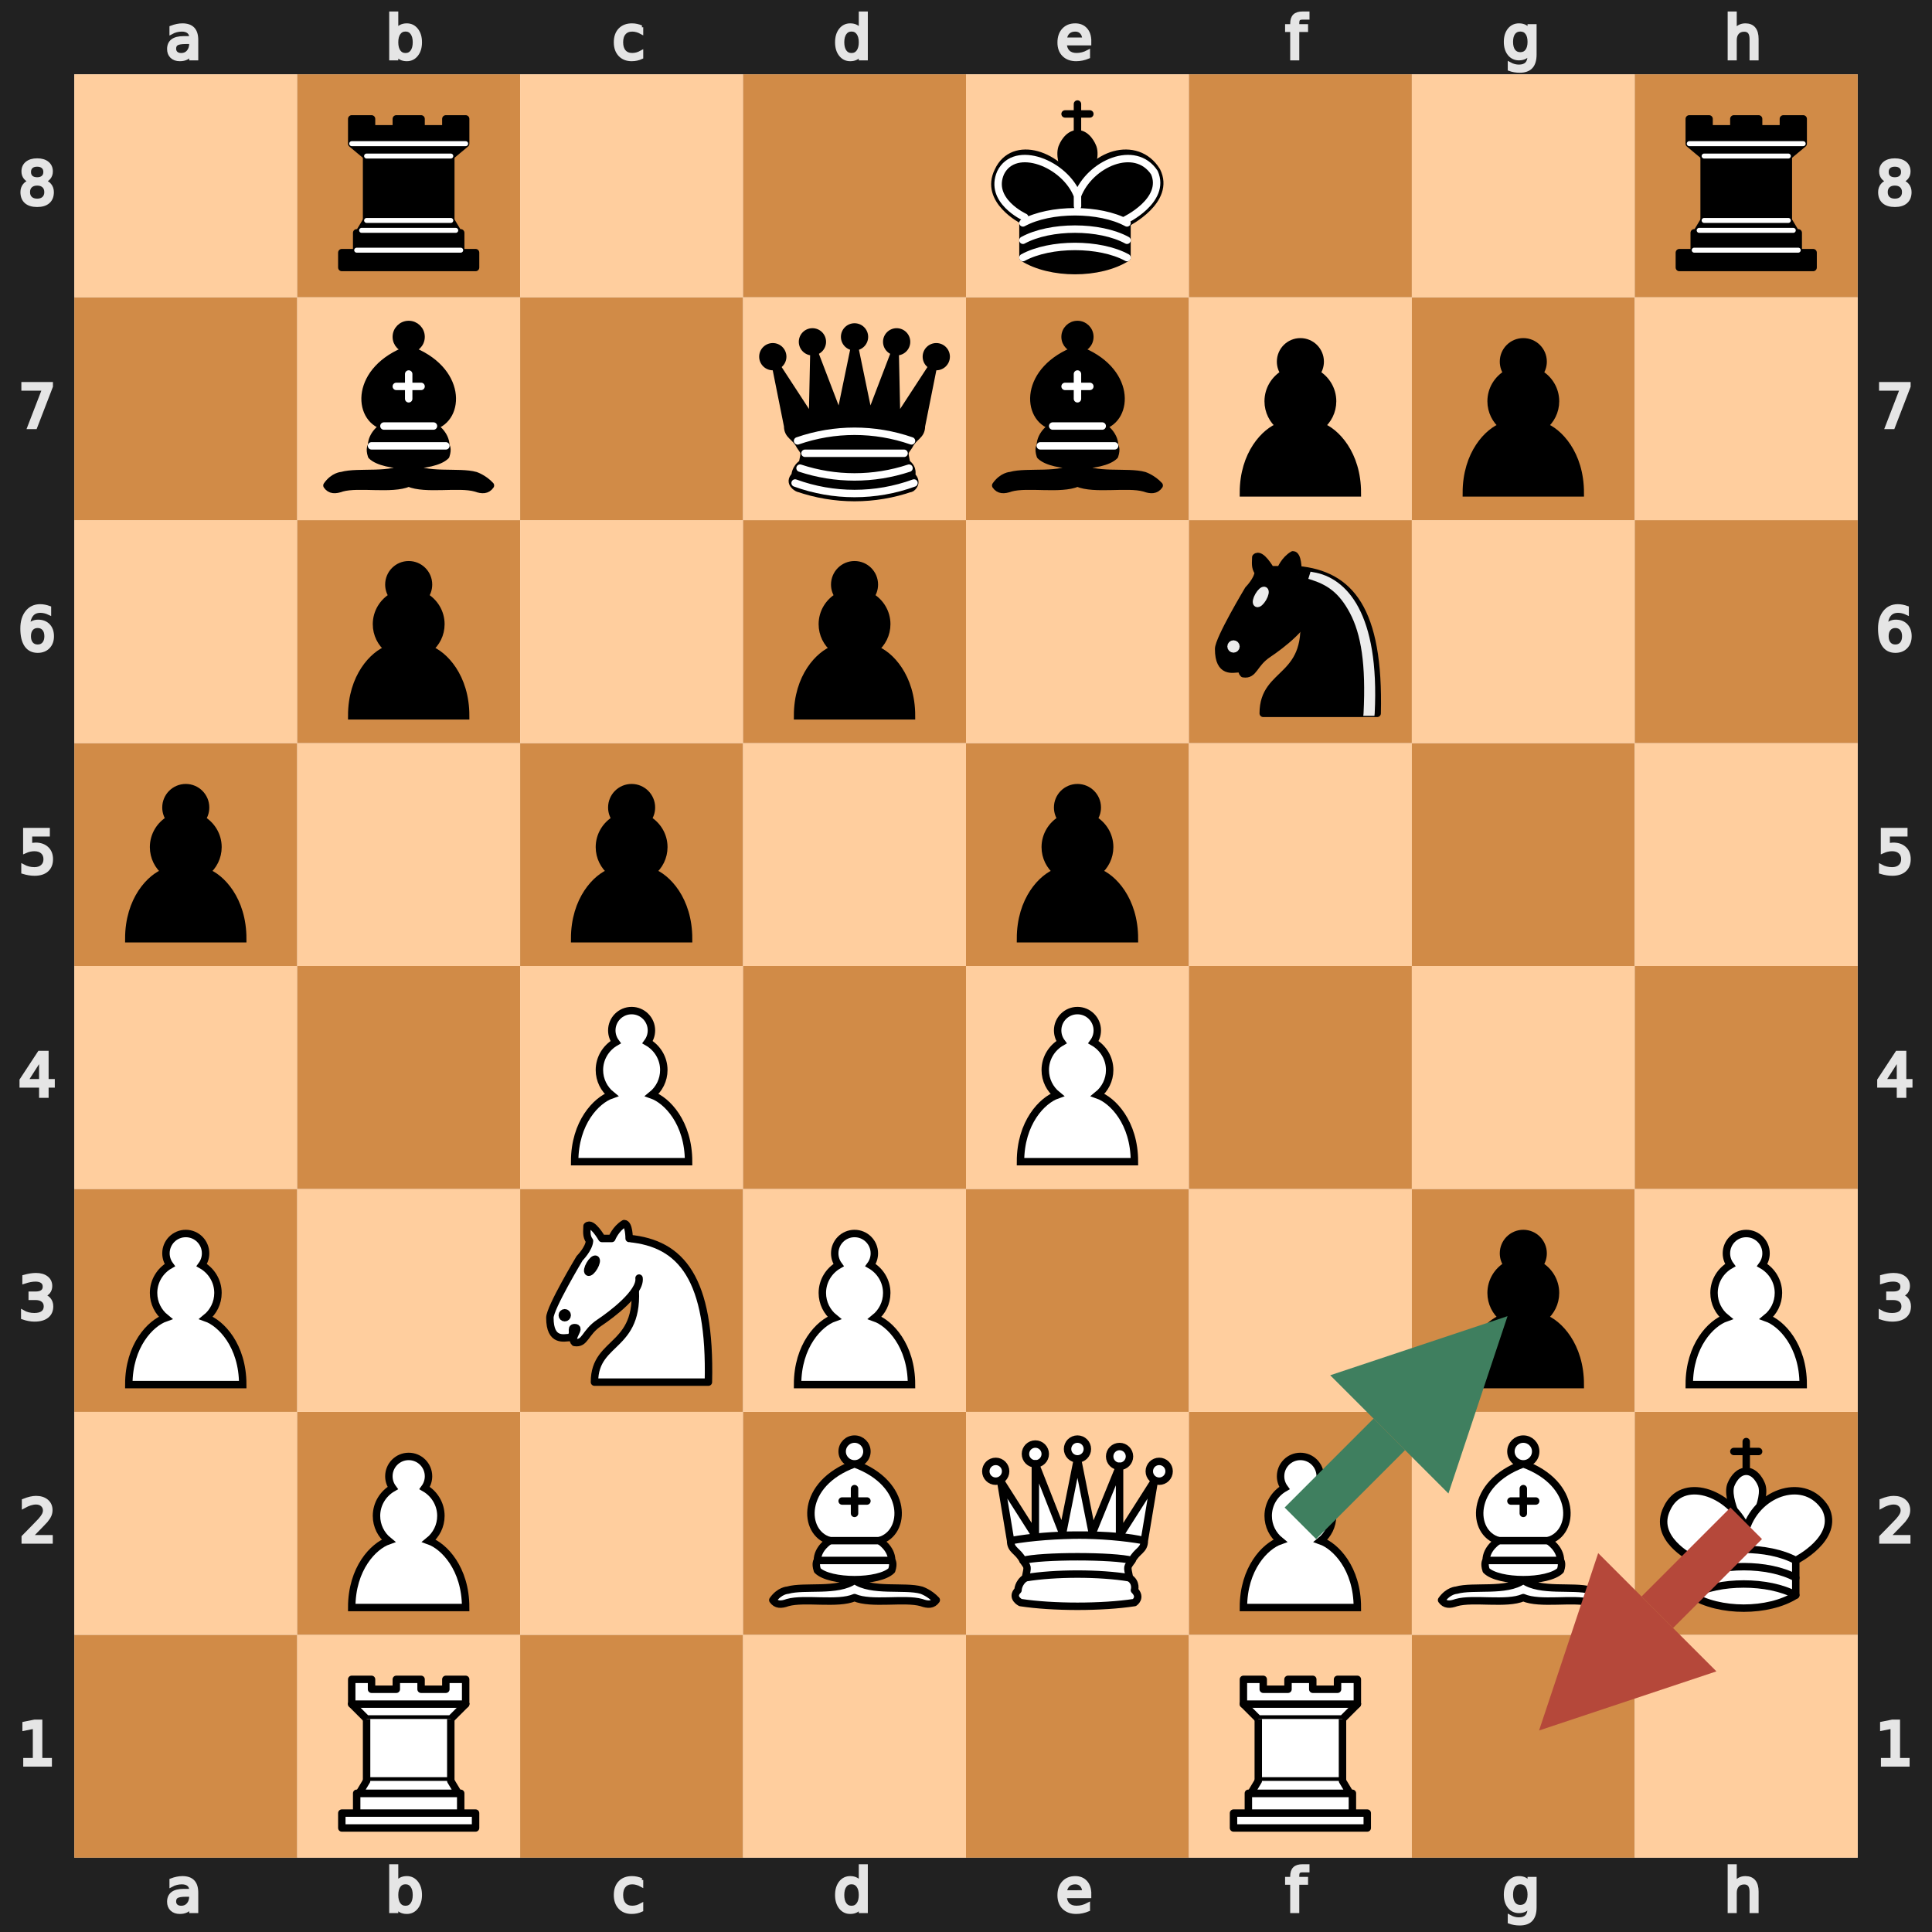
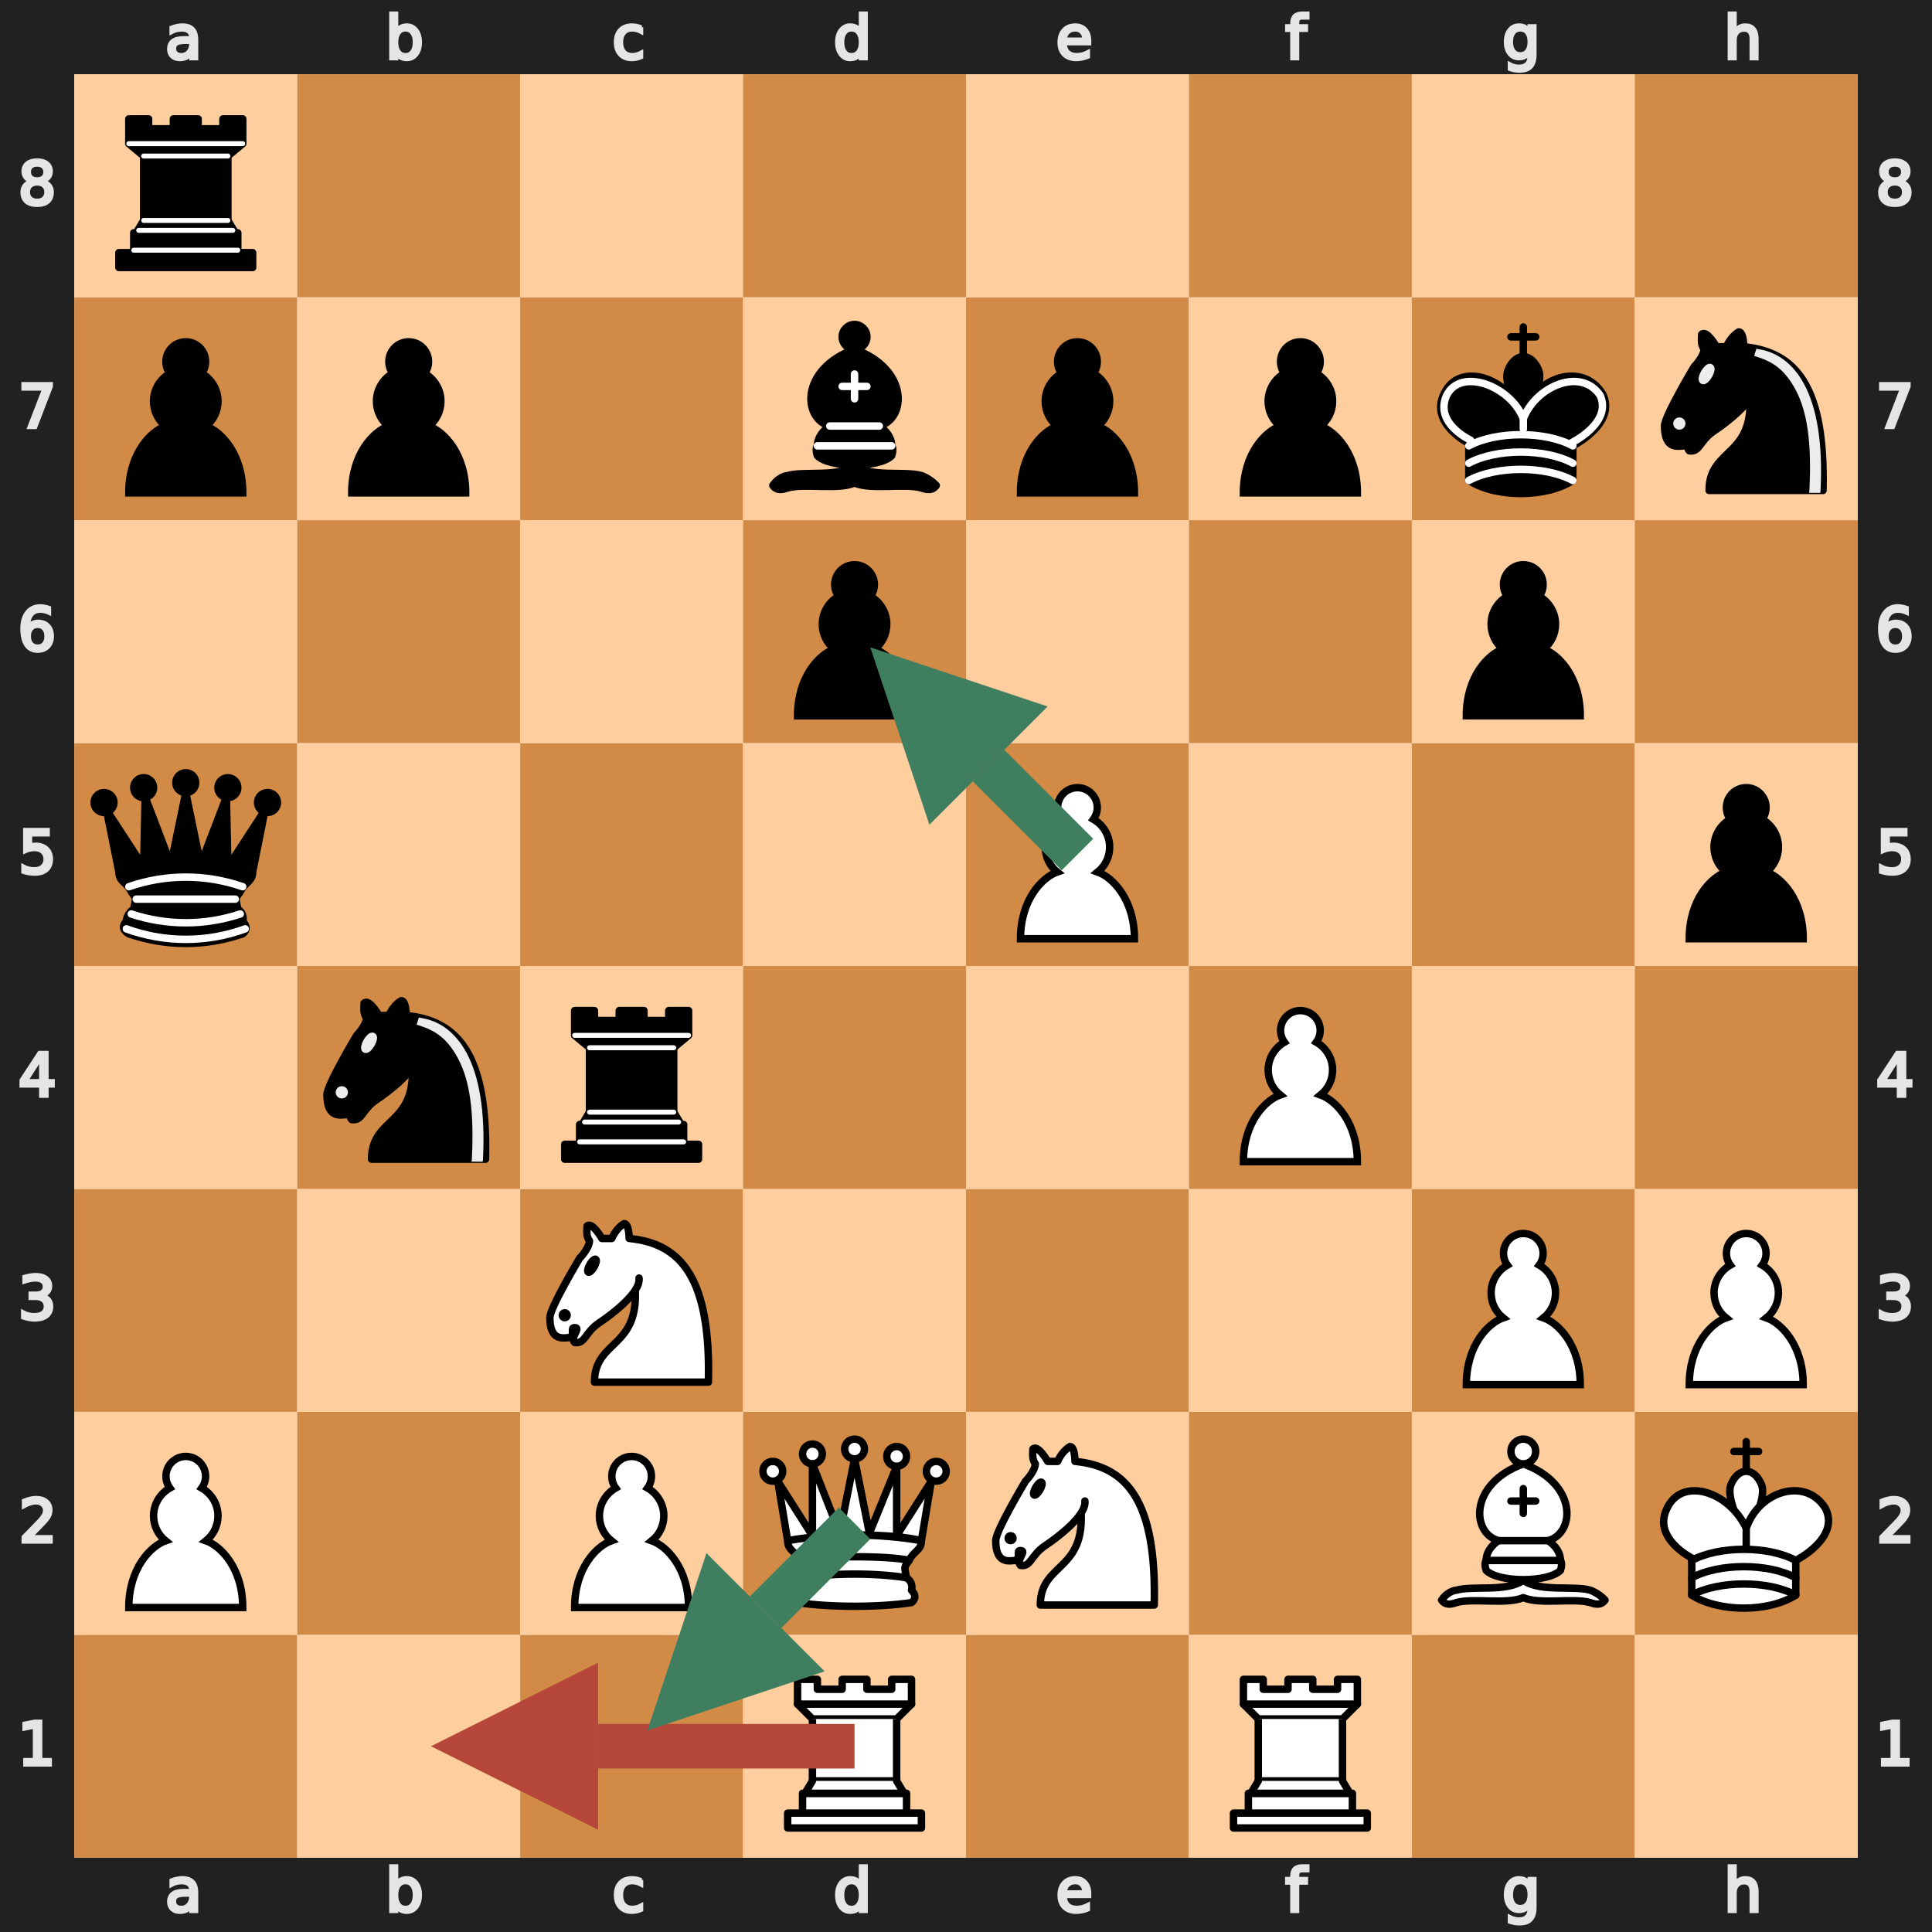
<svg xmlns="http://www.w3.org/2000/svg" xmlns:xlink="http://www.w3.org/1999/xlink" viewBox="0 0 390 390" width="360" height="360">
  <defs>
    <g id="white-pawn" class="white pawn">
      <path d="M22.5 9c-2.21 0-4 1.79-4 4 0 .89.29 1.71.78 2.38C17.33 16.5 16 18.59 16 21c0 2.03.94 3.84 2.41 5.03-3 1.06-7.41 5.55-7.41 13.47h23c0-7.92-4.41-12.41-7.41-13.47 1.47-1.19 2.41-3 2.41-5.03 0-2.41-1.33-4.5-3.28-5.62.49-.67.78-1.49.78-2.38 0-2.21-1.79-4-4-4z" fill="#fff" stroke="#000" stroke-width="1.5" stroke-linecap="round" />
    </g>
    <g id="white-knight" class="white knight" fill="none" fill-rule="evenodd" stroke="#000" stroke-width="1.5" stroke-linecap="round" stroke-linejoin="round">
      <path d="M 22,10 C 32.5,11 38.5,18 38,39 L 15,39 C 15,30 25,32.5 23,18" style="fill:#ffffff; stroke:#000000;" />
      <path d="M 24,18 C 24.38,20.91 18.45,25.37 16,27 C 13,29 13.18,31.34 11,31 C 9.958,30.06 12.41,27.96 11,28 C 10,28 11.19,29.23 10,30 C 9,30 5.997,31 6,26 C 6,24 12,14 12,14 C 12,14 13.89,12.1 14,10.5 C 13.27,9.506 13.5,8.5 13.5,7.5 C 14.5,6.5 16.5,10 16.5,10 L 18.5,10 C 18.5,10 19.28,8.008 21,7 C 22,7 22,10 22,10" style="fill:#ffffff; stroke:#000000;" />
      <path d="M 9.5 25.5 A 0.5 0.5 0 1 1 8.5,25.5 A 0.5 0.5 0 1 1 9.5 25.5 z" style="fill:#000000; stroke:#000000;" />
      <path d="M 15 15.5 A 0.5 1.5 0 1 1 14,15.5 A 0.5 1.5 0 1 1 15 15.5 z" transform="matrix(0.866,0.5,-0.5,0.866,9.693,-5.173)" style="fill:#000000; stroke:#000000;" />
    </g>
    <g id="white-bishop" class="white bishop" fill="none" fill-rule="evenodd" stroke="#000" stroke-width="1.5" stroke-linecap="round" stroke-linejoin="round">
      <g fill="#fff" stroke-linecap="butt">
        <path d="M9 36c3.39-.97 10.11.43 13.5-2 3.39 2.43 10.11 1.03 13.5 2 0 0 1.65.54 3 2-.68.97-1.65.99-3 .5-3.39-.97-10.11.46-13.5-1-3.39 1.46-10.11.03-13.5 1-1.354.49-2.323.47-3-.5 1.354-1.94 3-2 3-2zM15 32c2.5 2.5 12.5 2.5 15 0 .5-1.5 0-2 0-2 0-2.5-2.5-4-2.5-4 5.5-1.5 6-11.5-5-15.5-11 4-10.5 14-5 15.5 0 0-2.5 1.5-2.5 4 0 0-.5.5 0 2zM25 8a2.5 2.5 0 1 1-5 0 2.5 2.5 0 1 1 5 0z" />
      </g>
      <path d="M17.5 26h10M15 30h15m-7.5-14.5v5M20 18h5" stroke-linejoin="miter" />
    </g>
    <g id="white-rook" class="white rook" fill="#fff" fill-rule="evenodd" stroke="#000" stroke-width="1.5" stroke-linecap="round" stroke-linejoin="round">
      <path d="M9 39h27v-3H9v3zM12 36v-4h21v4H12zM11 14V9h4v2h5V9h5v2h5V9h4v5" stroke-linecap="butt" />
      <path d="M34 14l-3 3H14l-3-3" />
      <path d="M31 17v12.5H14V17" stroke-linecap="butt" stroke-linejoin="miter" />
      <path d="M31 29.5l1.5 2.5h-20l1.5-2.5" />
      <path d="M11 14h23" fill="none" stroke-linejoin="miter" />
    </g>
    <g id="white-queen" class="white queen" fill="#fff" fill-rule="evenodd" stroke="#000" stroke-width="1.5" stroke-linecap="round" stroke-linejoin="round">
      <path d="M8 12a2 2 0 1 1-4 0 2 2 0 1 1 4 0zM24.5 7.5a2 2 0 1 1-4 0 2 2 0 1 1 4 0zM41 12a2 2 0 1 1-4 0 2 2 0 1 1 4 0zM16 8.5a2 2 0 1 1-4 0 2 2 0 1 1 4 0zM33 9a2 2 0 1 1-4 0 2 2 0 1 1 4 0z" />
      <path d="M9 26c8.5-1.5 21-1.5 27 0l2-12-7 11V11l-5.5 13.5-3-15-3 15-5.5-14V25L7 14l2 12zM9 26c0 2 1.5 2 2.5 4 1 1.5 1 1 .5 3.5-1.5 1-1.5 2.5-1.5 2.5-1.5 1.5.5 2.5.5 2.5 6.5 1 16.5 1 23 0 0 0 1.5-1 0-2.5 0 0 .5-1.5-1-2.5-.5-2.5-.5-2 .5-3.5 1-2 2.5-2 2.5-4-8.5-1.5-18.5-1.5-27 0z" stroke-linecap="butt" />
      <path d="M11.5 30c3.5-1 18.5-1 22 0M12 33.5c6-1 15-1 21 0" fill="none" />
    </g>
    <g id="white-king" class="white king" fill="none" fill-rule="evenodd" stroke="#000" stroke-width="1.5" stroke-linecap="round" stroke-linejoin="round">
      <path d="M22.5 11.63V6M20 8h5" stroke-linejoin="miter" />
      <path d="M22.5 25s4.5-7.5 3-10.5c0 0-1-2.5-3-2.5s-3 2.5-3 2.5c-1.5 3 3 10.5 3 10.5" fill="#fff" stroke-linecap="butt" stroke-linejoin="miter" />
      <path d="M11.5 37c5.5 3.5 15.5 3.5 21 0v-7s9-4.5 6-10.5c-4-6.5-13.5-3.5-16 4V27v-3.5c-3.5-7.5-13-10.5-16-4-3 6 5 10 5 10V37z" fill="#fff" />
      <path d="M11.5 30c5.5-3 15.5-3 21 0m-21 3.5c5.5-3 15.5-3 21 0m-21 3.5c5.5-3 15.5-3 21 0" />
    </g>
    <g id="black-pawn" class="black pawn">
      <path d="M22.5 9c-2.21 0-4 1.79-4 4 0 .89.29 1.71.78 2.38C17.33 16.5 16 18.59 16 21c0 2.03.94 3.84 2.41 5.03-3 1.06-7.41 5.55-7.41 13.47h23c0-7.92-4.41-12.41-7.41-13.47 1.47-1.19 2.41-3 2.41-5.03 0-2.41-1.33-4.5-3.28-5.62.49-.67.78-1.49.78-2.38 0-2.21-1.79-4-4-4z" fill="#000" stroke="#000" stroke-width="1.5" stroke-linecap="round" />
    </g>
    <g id="black-knight" class="black knight" fill="none" fill-rule="evenodd" stroke="#000" stroke-width="1.5" stroke-linecap="round" stroke-linejoin="round">
      <path d="M 22,10 C 32.5,11 38.5,18 38,39 L 15,39 C 15,30 25,32.5 23,18" style="fill:#000000; stroke:#000000;" />
      <path d="M 24,18 C 24.38,20.91 18.45,25.37 16,27 C 13,29 13.18,31.34 11,31 C 9.958,30.06 12.41,27.96 11,28 C 10,28 11.19,29.23 10,30 C 9,30 5.997,31 6,26 C 6,24 12,14 12,14 C 12,14 13.89,12.1 14,10.5 C 13.27,9.506 13.5,8.5 13.5,7.5 C 14.5,6.5 16.5,10 16.5,10 L 18.5,10 C 18.5,10 19.28,8.008 21,7 C 22,7 22,10 22,10" style="fill:#000000; stroke:#000000;" />
      <path d="M 9.5 25.5 A 0.5 0.5 0 1 1 8.5,25.5 A 0.5 0.5 0 1 1 9.5 25.5 z" style="fill:#ececec; stroke:#ececec;" />
      <path d="M 15 15.5 A 0.5 1.5 0 1 1 14,15.5 A 0.5 1.5 0 1 1 15 15.5 z" transform="matrix(0.866,0.5,-0.5,0.866,9.693,-5.173)" style="fill:#ececec; stroke:#ececec;" />
      <path d="M 24.55,10.4 L 24.1,11.85 L 24.6,12 C 27.75,13 30.25,14.49 32.5,18.75 C 34.75,23.01 35.75,29.06 35.25,39 L 35.2,39.5 L 37.45,39.5 L 37.5,39 C 38,28.94 36.62,22.15 34.25,17.66 C 31.88,13.17 28.46,11.02 25.06,10.5 L 24.55,10.4 z " style="fill:#ececec; stroke:none;" />
    </g>
    <g id="black-bishop" class="black bishop" fill="none" fill-rule="evenodd" stroke="#000" stroke-width="1.5" stroke-linecap="round" stroke-linejoin="round">
      <path d="M9 36c3.39-.97 10.11.43 13.5-2 3.39 2.43 10.11 1.03 13.5 2 0 0 1.65.54 3 2-.68.97-1.65.99-3 .5-3.39-.97-10.11.46-13.5-1-3.39 1.46-10.11.03-13.5 1-1.354.49-2.323.47-3-.5 1.354-1.94 3-2 3-2zm6-4c2.5 2.5 12.5 2.5 15 0 .5-1.5 0-2 0-2 0-2.5-2.5-4-2.5-4 5.5-1.5 6-11.5-5-15.5-11 4-10.5 14-5 15.5 0 0-2.5 1.5-2.5 4 0 0-.5.5 0 2zM25 8a2.5 2.5 0 1 1-5 0 2.5 2.5 0 1 1 5 0z" fill="#000" stroke-linecap="butt" />
      <path d="M17.5 26h10M15 30h15m-7.5-14.5v5M20 18h5" stroke="#fff" stroke-linejoin="miter" />
    </g>
    <g id="black-rook" class="black rook" fill="#000" fill-rule="evenodd" stroke="#000" stroke-width="1.5" stroke-linecap="round" stroke-linejoin="round">
      <path d="M9 39h27v-3H9v3zM12.5 32l1.5-2.5h17l1.5 2.5h-20zM12 36v-4h21v4H12z" stroke-linecap="butt" />
      <path d="M14 29.5v-13h17v13H14z" stroke-linecap="butt" stroke-linejoin="miter" />
      <path d="M14 16.5L11 14h23l-3 2.5H14zM11 14V9h4v2h5V9h5v2h5V9h4v5H11z" stroke-linecap="butt" />
      <path d="M12 35.5h21M13 31.5h19M14 29.5h17M14 16.5h17M11 14h23" fill="none" stroke="#fff" stroke-width="1" stroke-linejoin="miter" />
    </g>
    <g id="black-queen" class="black queen" fill="#000" fill-rule="evenodd" stroke="#000" stroke-width="1.5" stroke-linecap="round" stroke-linejoin="round">
      <g fill="#000" stroke="none">
        <circle cx="6" cy="12" r="2.75" />
        <circle cx="14" cy="9" r="2.75" />
        <circle cx="22.5" cy="8" r="2.75" />
        <circle cx="31" cy="9" r="2.75" />
        <circle cx="39" cy="12" r="2.75" />
      </g>
      <path d="M9 26c8.5-1.5 21-1.5 27 0l2.5-12.5L31 25l-.3-14.1-5.2 13.6-3-14.5-3 14.5-5.2-13.6L14 25 6.5 13.5 9 26zM9 26c0 2 1.5 2 2.5 4 1 1.5 1 1 .5 3.5-1.5 1-1.5 2.5-1.5 2.5-1.5 1.5.5 2.5.5 2.5 6.5 1 16.5 1 23 0 0 0 1.5-1 0-2.5 0 0 .5-1.5-1-2.5-.5-2.5-.5-2 .5-3.5 1-2 2.5-2 2.5-4-8.5-1.5-18.5-1.5-27 0z" stroke-linecap="butt" />
      <path d="M11 38.5a35 35 1 0 0 23 0" fill="none" stroke-linecap="butt" />
      <path d="M11 29a35 35 1 0 1 23 0M12.5 31.5h20M11.5 34.5a35 35 1 0 0 22 0M10.5 37.5a35 35 1 0 0 24 0" fill="none" stroke="#fff" />
    </g>
    <g id="black-king" class="black king" fill="none" fill-rule="evenodd" stroke="#000" stroke-width="1.5" stroke-linecap="round" stroke-linejoin="round">
      <path d="M22.5 11.63V6" stroke-linejoin="miter" />
      <path d="M22.5 25s4.5-7.5 3-10.5c0 0-1-2.5-3-2.5s-3 2.5-3 2.5c-1.5 3 3 10.5 3 10.5" fill="#000" stroke-linecap="butt" stroke-linejoin="miter" />
      <path d="M11.5 37c5.5 3.5 15.5 3.5 21 0v-7s9-4.5 6-10.5c-4-6.5-13.5-3.5-16 4V27v-3.5c-3.5-7.5-13-10.5-16-4-3 6 5 10 5 10V37z" fill="#000" />
      <path d="M20 8h5" stroke-linejoin="miter" />
      <path d="M32 29.5s8.5-4 6.03-9.65C34.15 14 25 18 22.5 24.5l.01 2.1-.01-2.1C20 18 9.906 14 6.997 19.85c-2.497 5.65 4.853 9 4.853 9M11.5 30c5.5-3 15.5-3 21 0m-21 3.5c5.5-3 15.5-3 21 0m-21 3.5c5.5-3 15.5-3 21 0" stroke="#fff" />
    </g>
  </defs>
  <rect x="7.5" y="7.5" width="375" height="375" fill="none" stroke="#212121" stroke-width="15" />
  <g transform="translate(20, 1) scale(0.75, 0.75)" fill="#e5e5e5" stroke="#e5e5e5">
    <path d="M23.328 10.016q-1.742 0-2.414.398-.672.398-.672 1.36 0 .765.5 1.218.508.445 1.375.445 1.196 0 1.914-.843.727-.852.727-2.258v-.32zm2.867-.594v4.992h-1.437v-1.328q-.492.797-1.227 1.18-.734.375-1.797.375-1.343 0-2.14-.75-.79-.758-.79-2.024 0-1.476.985-2.226.992-.75 2.953-.75h2.016V8.75q0-.992-.656-1.531-.649-.547-1.829-.547-.75 0-1.46.18-.711.18-1.368.539V6.062q.79-.304 1.532-.453.742-.156 1.445-.156 1.898 0 2.836.984.937.985.937 2.985z" />
  </g>
  <g transform="translate(20, 375) scale(0.75, 0.75)" fill="#e5e5e5" stroke="#e5e5e5">
    <path d="M23.328 10.016q-1.742 0-2.414.398-.672.398-.672 1.36 0 .765.5 1.218.508.445 1.375.445 1.196 0 1.914-.843.727-.852.727-2.258v-.32zm2.867-.594v4.992h-1.437v-1.328q-.492.797-1.227 1.18-.734.375-1.797.375-1.343 0-2.14-.75-.79-.758-.79-2.024 0-1.476.985-2.226.992-.75 2.953-.75h2.016V8.75q0-.992-.656-1.531-.649-.547-1.829-.547-.75 0-1.46.18-.711.18-1.368.539V6.062q.79-.304 1.532-.453.742-.156 1.445-.156 1.898 0 2.836.984.937.985.937 2.985z" />
  </g>
  <g transform="translate(65, 1) scale(0.75, 0.75)" fill="#e5e5e5" stroke="#e5e5e5">
    <path d="M24.922 10.047q0-1.586-.656-2.485-.649-.906-1.79-.906-1.14 0-1.796.906-.649.899-.649 2.485 0 1.586.649 2.492.656.898 1.797.898 1.14 0 1.789-.898.656-.906.656-2.492zm-4.89-3.055q.452-.781 1.14-1.156.695-.383 1.656-.383 1.594 0 2.586 1.266 1 1.265 1 3.328 0 2.062-1 3.328-.992 1.266-2.586 1.266-.96 0-1.656-.375-.688-.383-1.14-1.164v1.312h-1.446V2.258h1.445z" />
  </g>
  <g transform="translate(65, 375) scale(0.75, 0.75)" fill="#e5e5e5" stroke="#e5e5e5">
    <path d="M24.922 10.047q0-1.586-.656-2.485-.649-.906-1.79-.906-1.14 0-1.796.906-.649.899-.649 2.485 0 1.586.649 2.492.656.898 1.797.898 1.14 0 1.789-.898.656-.906.656-2.492zm-4.89-3.055q.452-.781 1.14-1.156.695-.383 1.656-.383 1.594 0 2.586 1.266 1 1.265 1 3.328 0 2.062-1 3.328-.992 1.266-2.586 1.266-.96 0-1.656-.375-.688-.383-1.14-1.164v1.312h-1.446V2.258h1.445z" />
  </g>
  <g transform="translate(110, 1) scale(0.75, 0.75)" fill="#e5e5e5" stroke="#e5e5e5">
    <path d="M25.96 6v1.344q-.608-.336-1.226-.5-.609-.172-1.234-.172-1.398 0-2.172.89-.773.883-.773 2.485 0 1.601.773 2.492.774.883 2.172.883.625 0 1.234-.164.618-.172 1.227-.508v1.328q-.602.281-1.25.422-.64.14-1.367.14-1.977 0-3.14-1.242-1.165-1.242-1.165-3.351 0-2.14 1.172-3.367 1.18-1.227 3.227-1.227.664 0 1.296.14.633.134 1.227.407z" />
  </g>
  <g transform="translate(110, 375) scale(0.75, 0.75)" fill="#e5e5e5" stroke="#e5e5e5">
    <path d="M25.96 6v1.344q-.608-.336-1.226-.5-.609-.172-1.234-.172-1.398 0-2.172.89-.773.883-.773 2.485 0 1.601.773 2.492.774.883 2.172.883.625 0 1.234-.164.618-.172 1.227-.508v1.328q-.602.281-1.25.422-.64.14-1.367.14-1.977 0-3.14-1.242-1.165-1.242-1.165-3.351 0-2.14 1.172-3.367 1.18-1.227 3.227-1.227.664 0 1.296.14.633.134 1.227.407z" />
  </g>
  <g transform="translate(155, 1) scale(0.75, 0.75)" fill="#e5e5e5" stroke="#e5e5e5">
    <path d="M24.973 6.992V2.258h1.437v12.156h-1.437v-1.312q-.453.78-1.149 1.164-.687.375-1.656.375-1.586 0-2.586-1.266-.992-1.266-.992-3.328 0-2.063.992-3.328 1-1.266 2.586-1.266.969 0 1.656.383.696.375 1.149 1.156zm-4.899 3.055q0 1.586.649 2.492.656.898 1.797.898 1.14 0 1.796-.898.657-.906.657-2.492 0-1.586-.657-2.485-.656-.906-1.796-.906-1.141 0-1.797.906-.649.899-.649 2.485z" />
  </g>
  <g transform="translate(155, 375) scale(0.75, 0.75)" fill="#e5e5e5" stroke="#e5e5e5">
    <path d="M24.973 6.992V2.258h1.437v12.156h-1.437v-1.312q-.453.78-1.149 1.164-.687.375-1.656.375-1.586 0-2.586-1.266-.992-1.266-.992-3.328 0-2.063.992-3.328 1-1.266 2.586-1.266.969 0 1.656.383.696.375 1.149 1.156zm-4.899 3.055q0 1.586.649 2.492.656.898 1.797.898 1.14 0 1.796-.898.657-.906.657-2.492 0-1.586-.657-2.485-.656-.906-1.796-.906-1.141 0-1.797.906-.649.899-.649 2.485z" />
  </g>
  <g transform="translate(200, 1) scale(0.75, 0.75)" fill="#e5e5e5" stroke="#e5e5e5">
    <path d="M26.555 9.68v.703h-6.61q.094 1.484.89 2.265.806.774 2.235.774.828 0 1.602-.203.781-.203 1.547-.61v1.36q-.774.328-1.586.5-.813.172-1.649.172-2.093 0-3.32-1.22-1.219-1.218-1.219-3.296 0-2.148 1.157-3.406 1.164-1.266 3.132-1.266 1.766 0 2.79 1.14 1.03 1.134 1.03 3.087zm-1.438-.422q-.015-1.18-.664-1.883-.64-.703-1.703-.703-1.203 0-1.93.68-.718.68-.828 1.914z" />
  </g>
  <g transform="translate(200, 375) scale(0.75, 0.75)" fill="#e5e5e5" stroke="#e5e5e5">
    <path d="M26.555 9.68v.703h-6.61q.094 1.484.89 2.265.806.774 2.235.774.828 0 1.602-.203.781-.203 1.547-.61v1.36q-.774.328-1.586.5-.813.172-1.649.172-2.093 0-3.32-1.22-1.219-1.218-1.219-3.296 0-2.148 1.157-3.406 1.164-1.266 3.132-1.266 1.766 0 2.79 1.14 1.03 1.134 1.03 3.087zm-1.438-.422q-.015-1.18-.664-1.883-.64-.703-1.703-.703-1.203 0-1.93.68-.718.68-.828 1.914z" />
  </g>
  <g transform="translate(245, 1) scale(0.75, 0.75)" fill="#e5e5e5" stroke="#e5e5e5">
    <path d="M25.285 2.258v1.195H23.91q-.773 0-1.078.313-.297.312-.297 1.125v.773h2.367v1.117h-2.367v7.633H21.09V6.781h-1.375V5.664h1.375v-.61q0-1.46.68-2.124.68-.672 2.156-.672z" />
  </g>
  <g transform="translate(245, 375) scale(0.75, 0.75)" fill="#e5e5e5" stroke="#e5e5e5">
    <path d="M25.285 2.258v1.195H23.91q-.773 0-1.078.313-.297.312-.297 1.125v.773h2.367v1.117h-2.367v7.633H21.09V6.781h-1.375V5.664h1.375v-.61q0-1.46.68-2.124.68-.672 2.156-.672z" />
  </g>
  <g transform="translate(290, 1) scale(0.75, 0.75)" fill="#e5e5e5" stroke="#e5e5e5">
    <path d="M24.973 9.937q0-1.562-.649-2.421-.64-.86-1.804-.86-1.157 0-1.805.86-.64.859-.64 2.421 0 1.555.64 2.415.648.859 1.805.859 1.164 0 1.804-.86.649-.859.649-2.414zm1.437 3.391q0 2.234-.992 3.32-.992 1.094-3.04 1.094-.757 0-1.429-.117-.672-.11-1.304-.344v-1.398q.632.344 1.25.508.617.164 1.257.164 1.414 0 2.118-.743.703-.734.703-2.226v-.711q-.446.773-1.141 1.156-.695.383-1.664.383-1.61 0-2.594-1.227-.984-1.226-.984-3.25 0-2.03.984-3.257.985-1.227 2.594-1.227.969 0 1.664.383t1.14 1.156V5.664h1.438z" />
  </g>
  <g transform="translate(290, 375) scale(0.75, 0.75)" fill="#e5e5e5" stroke="#e5e5e5">
    <path d="M24.973 9.937q0-1.562-.649-2.421-.64-.86-1.804-.86-1.157 0-1.805.86-.64.859-.64 2.421 0 1.555.64 2.415.648.859 1.805.859 1.164 0 1.804-.86.649-.859.649-2.414zm1.437 3.391q0 2.234-.992 3.32-.992 1.094-3.04 1.094-.757 0-1.429-.117-.672-.11-1.304-.344v-1.398q.632.344 1.25.508.617.164 1.257.164 1.414 0 2.118-.743.703-.734.703-2.226v-.711q-.446.773-1.141 1.156-.695.383-1.664.383-1.61 0-2.594-1.227-.984-1.226-.984-3.25 0-2.03.984-3.257.985-1.227 2.594-1.227.969 0 1.664.383t1.14 1.156V5.664h1.438z" />
  </g>
  <g transform="translate(335, 1) scale(0.75, 0.75)" fill="#e5e5e5" stroke="#e5e5e5">
    <path d="M26.164 9.133v5.281h-1.437V9.18q0-1.243-.485-1.86-.484-.617-1.453-.617-1.164 0-1.836.742-.672.742-.672 2.024v4.945h-1.445V2.258h1.445v4.765q.516-.789 1.211-1.18.703-.39 1.617-.39 1.508 0 2.282.938.773.93.773 2.742z" />
  </g>
  <g transform="translate(335, 375) scale(0.75, 0.75)" fill="#e5e5e5" stroke="#e5e5e5">
    <path d="M26.164 9.133v5.281h-1.437V9.18q0-1.243-.485-1.86-.484-.617-1.453-.617-1.164 0-1.836.742-.672.742-.672 2.024v4.945h-1.445V2.258h1.445v4.765q.516-.789 1.211-1.18.703-.39 1.617-.39 1.508 0 2.282.938.773.93.773 2.742z" />
  </g>
  <g transform="translate(0, 335) scale(0.75, 0.75)" fill="#e5e5e5" stroke="#e5e5e5">
    <path d="M6.754 26.996h2.578v-8.898l-2.805.562v-1.437l2.79-.563h1.578v10.336h2.578v1.328h-6.72z" />
  </g>
  <g transform="translate(375, 335) scale(0.75, 0.75)" fill="#e5e5e5" stroke="#e5e5e5">
    <path d="M6.754 26.996h2.578v-8.898l-2.805.562v-1.437l2.79-.563h1.578v10.336h2.578v1.328h-6.72z" />
  </g>
  <g transform="translate(0, 290) scale(0.75, 0.75)" fill="#e5e5e5" stroke="#e5e5e5">
    <path d="M8.195 26.996h5.508v1.328H6.297v-1.328q.898-.93 2.445-2.492 1.555-1.57 1.953-2.024.758-.851 1.055-1.437.305-.594.305-1.164 0-.93-.657-1.516-.648-.586-1.695-.586-.742 0-1.57.258-.82.258-1.758.781v-1.593q.953-.383 1.781-.578.828-.196 1.516-.196 1.812 0 2.89.906 1.079.907 1.079 2.422 0 .72-.274 1.368-.265.64-.976 1.515-.196.227-1.243 1.313-1.046 1.078-2.953 3.023z" />
  </g>
  <g transform="translate(375, 290) scale(0.75, 0.75)" fill="#e5e5e5" stroke="#e5e5e5">
    <path d="M8.195 26.996h5.508v1.328H6.297v-1.328q.898-.93 2.445-2.492 1.555-1.57 1.953-2.024.758-.851 1.055-1.437.305-.594.305-1.164 0-.93-.657-1.516-.648-.586-1.695-.586-.742 0-1.57.258-.82.258-1.758.781v-1.593q.953-.383 1.781-.578.828-.196 1.516-.196 1.812 0 2.89.906 1.079.907 1.079 2.422 0 .72-.274 1.368-.265.64-.976 1.515-.196.227-1.243 1.313-1.046 1.078-2.953 3.023z" />
  </g>
  <g transform="translate(0, 245) scale(0.75, 0.75)" fill="#e5e5e5" stroke="#e5e5e5">
    <path d="M11.434 22.035q1.132.242 1.765 1.008.64.766.64 1.89 0 1.727-1.187 2.672-1.187.946-3.375.946-.734 0-1.515-.149-.774-.14-1.602-.43V26.45q.656.383 1.438.578.78.196 1.632.196 1.485 0 2.258-.586.782-.586.782-1.703 0-1.032-.727-1.61-.719-.586-2.008-.586h-1.36v-1.297h1.423q1.164 0 1.78-.46.618-.47.618-1.344 0-.899-.64-1.375-.633-.485-1.82-.485-.65 0-1.391.141-.743.14-1.633.437V16.95q.898-.25 1.68-.375.788-.125 1.484-.125 1.797 0 2.844.82 1.046.813 1.046 2.204 0 .968-.554 1.64-.555.664-1.578.922z" />
  </g>
  <g transform="translate(375, 245) scale(0.75, 0.75)" fill="#e5e5e5" stroke="#e5e5e5">
    <path d="M11.434 22.035q1.132.242 1.765 1.008.64.766.64 1.89 0 1.727-1.187 2.672-1.187.946-3.375.946-.734 0-1.515-.149-.774-.14-1.602-.43V26.45q.656.383 1.438.578.78.196 1.632.196 1.485 0 2.258-.586.782-.586.782-1.703 0-1.032-.727-1.61-.719-.586-2.008-.586h-1.36v-1.297h1.423q1.164 0 1.78-.46.618-.47.618-1.344 0-.899-.64-1.375-.633-.485-1.82-.485-.65 0-1.391.141-.743.14-1.633.437V16.95q.898-.25 1.68-.375.788-.125 1.484-.125 1.797 0 2.844.82 1.046.813 1.046 2.204 0 .968-.554 1.64-.555.664-1.578.922z" />
  </g>
  <g transform="translate(0, 200) scale(0.75, 0.75)" fill="#e5e5e5" stroke="#e5e5e5">
    <path d="M11.016 18.035L7.03 24.262h3.985zm-.414-1.375h1.984v7.602h1.664v1.312h-1.664v2.75h-1.57v-2.75H5.75v-1.523z" />
  </g>
  <g transform="translate(375, 200) scale(0.75, 0.75)" fill="#e5e5e5" stroke="#e5e5e5">
    <path d="M11.016 18.035L7.03 24.262h3.985zm-.414-1.375h1.984v7.602h1.664v1.312h-1.664v2.75h-1.57v-2.75H5.75v-1.523z" />
  </g>
  <g transform="translate(0, 155) scale(0.75, 0.75)" fill="#e5e5e5" stroke="#e5e5e5">
    <path d="M6.719 16.66h6.195v1.328h-4.75v2.86q.344-.118.688-.172.343-.063.687-.063 1.953 0 3.094 1.07 1.14 1.07 1.14 2.899 0 1.883-1.171 2.93-1.172 1.039-3.305 1.039-.735 0-1.5-.125-.758-.125-1.57-.375v-1.586q.703.383 1.453.57.75.188 1.586.188 1.351 0 2.14-.711.79-.711.79-1.93 0-1.219-.79-1.93-.789-.71-2.14-.71-.633 0-1.266.14-.625.14-1.281.438z" />
  </g>
  <g transform="translate(375, 155) scale(0.75, 0.75)" fill="#e5e5e5" stroke="#e5e5e5">
    <path d="M6.719 16.66h6.195v1.328h-4.75v2.86q.344-.118.688-.172.343-.063.687-.063 1.953 0 3.094 1.07 1.14 1.07 1.14 2.899 0 1.883-1.171 2.93-1.172 1.039-3.305 1.039-.735 0-1.5-.125-.758-.125-1.57-.375v-1.586q.703.383 1.453.57.75.188 1.586.188 1.351 0 2.14-.711.79-.711.79-1.93 0-1.219-.79-1.93-.789-.71-2.14-.71-.633 0-1.266.14-.625.14-1.281.438z" />
  </g>
  <g transform="translate(0, 110) scale(0.75, 0.75)" fill="#e5e5e5" stroke="#e5e5e5">
    <path d="M10.137 21.863q-1.063 0-1.688.727-.617.726-.617 1.992 0 1.258.617 1.992.625.727 1.688.727 1.062 0 1.68-.727.624-.734.624-1.992 0-1.266-.625-1.992-.617-.727-1.68-.727zm3.133-4.945v1.437q-.594-.28-1.204-.43-.601-.148-1.195-.148-1.562 0-2.39 1.055-.82 1.055-.938 3.188.46-.68 1.156-1.04.696-.367 1.531-.367 1.758 0 2.774 1.07 1.023 1.063 1.023 2.899 0 1.797-1.062 2.883-1.063 1.086-2.828 1.086-2.024 0-3.094-1.547-1.07-1.555-1.07-4.5 0-2.766 1.312-4.406 1.313-1.649 3.524-1.649.593 0 1.195.117.61.118 1.266.352z" />
  </g>
  <g transform="translate(375, 110) scale(0.75, 0.75)" fill="#e5e5e5" stroke="#e5e5e5">
    <path d="M10.137 21.863q-1.063 0-1.688.727-.617.726-.617 1.992 0 1.258.617 1.992.625.727 1.688.727 1.062 0 1.68-.727.624-.734.624-1.992 0-1.266-.625-1.992-.617-.727-1.68-.727zm3.133-4.945v1.437q-.594-.28-1.204-.43-.601-.148-1.195-.148-1.562 0-2.39 1.055-.82 1.055-.938 3.188.46-.68 1.156-1.04.696-.367 1.531-.367 1.758 0 2.774 1.07 1.023 1.063 1.023 2.899 0 1.797-1.062 2.883-1.063 1.086-2.828 1.086-2.024 0-3.094-1.547-1.07-1.555-1.07-4.5 0-2.766 1.312-4.406 1.313-1.649 3.524-1.649.593 0 1.195.117.61.118 1.266.352z" />
  </g>
  <g transform="translate(0, 65) scale(0.75, 0.75)" fill="#e5e5e5" stroke="#e5e5e5">
    <path d="M6.25 16.66h7.5v.672L9.516 28.324H7.867l3.985-10.336H6.25z" />
  </g>
  <g transform="translate(375, 65) scale(0.75, 0.75)" fill="#e5e5e5" stroke="#e5e5e5">
    <path d="M6.25 16.66h7.5v.672L9.516 28.324H7.867l3.985-10.336H6.25z" />
  </g>
  <g transform="translate(0, 20) scale(0.75, 0.75)" fill="#e5e5e5" stroke="#e5e5e5">
    <path d="M10 22.785q-1.125 0-1.773.602-.641.601-.641 1.656t.64 1.656q.649.602 1.774.602t1.773-.602q.649-.61.649-1.656 0-1.055-.649-1.656-.64-.602-1.773-.602zm-1.578-.672q-1.016-.25-1.586-.945-.563-.695-.563-1.695 0-1.399.993-2.211 1-.813 2.734-.813 1.742 0 2.734.813.993.812.993 2.21 0 1-.57 1.696-.563.695-1.571.945 1.14.266 1.773 1.04.641.773.641 1.89 0 1.695-1.04 2.602-1.03.906-2.96.906t-2.969-.906Q6 26.738 6 25.043q0-1.117.64-1.89.641-.774 1.782-1.04zm-.578-2.492q0 .906.562 1.414.57.508 1.594.508 1.016 0 1.586-.508.578-.508.578-1.414 0-.906-.578-1.414-.57-.508-1.586-.508-1.023 0-1.594.508-.562.508-.562 1.414z" />
  </g>
  <g transform="translate(375, 20) scale(0.75, 0.75)" fill="#e5e5e5" stroke="#e5e5e5">
    <path d="M10 22.785q-1.125 0-1.773.602-.641.601-.641 1.656t.64 1.656q.649.602 1.774.602t1.773-.602q.649-.61.649-1.656 0-1.055-.649-1.656-.64-.602-1.773-.602zm-1.578-.672q-1.016-.25-1.586-.945-.563-.695-.563-1.695 0-1.399.993-2.211 1-.813 2.734-.813 1.742 0 2.734.813.993.812.993 2.21 0 1-.57 1.696-.563.695-1.571.945 1.14.266 1.773 1.04.641.773.641 1.89 0 1.695-1.04 2.602-1.03.906-2.96.906t-2.969-.906Q6 26.738 6 25.043q0-1.117.64-1.89.641-.774 1.782-1.04zm-.578-2.492q0 .906.562 1.414.57.508 1.594.508 1.016 0 1.586-.508.578-.508.578-1.414 0-.906-.578-1.414-.57-.508-1.586-.508-1.023 0-1.594.508-.562.508-.562 1.414z" />
  </g>
  <rect x="15" y="330" width="45" height="45" class="square dark a1" stroke="none" fill="#d18b47" />
  <rect x="60" y="330" width="45" height="45" class="square light b1" stroke="none" fill="#ffce9e" />
  <rect x="105" y="330" width="45" height="45" class="square dark c1" stroke="none" fill="#d18b47" />
  <rect x="150" y="330" width="45" height="45" class="square light d1" stroke="none" fill="#ffce9e" />
  <rect x="195" y="330" width="45" height="45" class="square dark e1" stroke="none" fill="#d18b47" />
  <rect x="240" y="330" width="45" height="45" class="square light f1" stroke="none" fill="#ffce9e" />
  <rect x="285" y="330" width="45" height="45" class="square dark g1" stroke="none" fill="#d18b47" />
  <rect x="330" y="330" width="45" height="45" class="square light h1" stroke="none" fill="#ffce9e" />
  <rect x="15" y="285" width="45" height="45" class="square light a2" stroke="none" fill="#ffce9e" />
  <rect x="60" y="285" width="45" height="45" class="square dark b2" stroke="none" fill="#d18b47" />
  <rect x="105" y="285" width="45" height="45" class="square light c2" stroke="none" fill="#ffce9e" />
  <rect x="150" y="285" width="45" height="45" class="square dark d2" stroke="none" fill="#d18b47" />
  <rect x="195" y="285" width="45" height="45" class="square light e2" stroke="none" fill="#ffce9e" />
  <rect x="240" y="285" width="45" height="45" class="square dark f2" stroke="none" fill="#d18b47" />
  <rect x="285" y="285" width="45" height="45" class="square light g2" stroke="none" fill="#ffce9e" />
  <rect x="330" y="285" width="45" height="45" class="square dark h2" stroke="none" fill="#d18b47" />
  <rect x="15" y="240" width="45" height="45" class="square dark a3" stroke="none" fill="#d18b47" />
  <rect x="60" y="240" width="45" height="45" class="square light b3" stroke="none" fill="#ffce9e" />
  <rect x="105" y="240" width="45" height="45" class="square dark c3" stroke="none" fill="#d18b47" />
  <rect x="150" y="240" width="45" height="45" class="square light d3" stroke="none" fill="#ffce9e" />
  <rect x="195" y="240" width="45" height="45" class="square dark e3" stroke="none" fill="#d18b47" />
  <rect x="240" y="240" width="45" height="45" class="square light f3" stroke="none" fill="#ffce9e" />
  <rect x="285" y="240" width="45" height="45" class="square dark g3" stroke="none" fill="#d18b47" />
  <rect x="330" y="240" width="45" height="45" class="square light h3" stroke="none" fill="#ffce9e" />
  <rect x="15" y="195" width="45" height="45" class="square light a4" stroke="none" fill="#ffce9e" />
  <rect x="60" y="195" width="45" height="45" class="square dark b4" stroke="none" fill="#d18b47" />
  <rect x="105" y="195" width="45" height="45" class="square light c4" stroke="none" fill="#ffce9e" />
  <rect x="150" y="195" width="45" height="45" class="square dark d4" stroke="none" fill="#d18b47" />
  <rect x="195" y="195" width="45" height="45" class="square light e4" stroke="none" fill="#ffce9e" />
  <rect x="240" y="195" width="45" height="45" class="square dark f4" stroke="none" fill="#d18b47" />
  <rect x="285" y="195" width="45" height="45" class="square light g4" stroke="none" fill="#ffce9e" />
  <rect x="330" y="195" width="45" height="45" class="square dark h4" stroke="none" fill="#d18b47" />
  <rect x="15" y="150" width="45" height="45" class="square dark a5" stroke="none" fill="#d18b47" />
  <rect x="60" y="150" width="45" height="45" class="square light b5" stroke="none" fill="#ffce9e" />
  <rect x="105" y="150" width="45" height="45" class="square dark c5" stroke="none" fill="#d18b47" />
  <rect x="150" y="150" width="45" height="45" class="square light d5" stroke="none" fill="#ffce9e" />
  <rect x="195" y="150" width="45" height="45" class="square dark e5" stroke="none" fill="#d18b47" />
  <rect x="240" y="150" width="45" height="45" class="square light f5" stroke="none" fill="#ffce9e" />
  <rect x="285" y="150" width="45" height="45" class="square dark g5" stroke="none" fill="#d18b47" />
  <rect x="330" y="150" width="45" height="45" class="square light h5" stroke="none" fill="#ffce9e" />
  <rect x="15" y="105" width="45" height="45" class="square light a6" stroke="none" fill="#ffce9e" />
  <rect x="60" y="105" width="45" height="45" class="square dark b6" stroke="none" fill="#d18b47" />
  <rect x="105" y="105" width="45" height="45" class="square light c6" stroke="none" fill="#ffce9e" />
  <rect x="150" y="105" width="45" height="45" class="square dark d6" stroke="none" fill="#d18b47" />
  <rect x="195" y="105" width="45" height="45" class="square light e6" stroke="none" fill="#ffce9e" />
  <rect x="240" y="105" width="45" height="45" class="square dark f6" stroke="none" fill="#d18b47" />
  <rect x="285" y="105" width="45" height="45" class="square light g6" stroke="none" fill="#ffce9e" />
  <rect x="330" y="105" width="45" height="45" class="square dark h6" stroke="none" fill="#d18b47" />
  <rect x="15" y="60" width="45" height="45" class="square dark a7" stroke="none" fill="#d18b47" />
  <rect x="60" y="60" width="45" height="45" class="square light b7" stroke="none" fill="#ffce9e" />
  <rect x="105" y="60" width="45" height="45" class="square dark c7" stroke="none" fill="#d18b47" />
  <rect x="150" y="60" width="45" height="45" class="square light d7" stroke="none" fill="#ffce9e" />
  <rect x="195" y="60" width="45" height="45" class="square dark e7" stroke="none" fill="#d18b47" />
  <rect x="240" y="60" width="45" height="45" class="square light f7" stroke="none" fill="#ffce9e" />
  <rect x="285" y="60" width="45" height="45" class="square dark g7" stroke="none" fill="#d18b47" />
  <rect x="330" y="60" width="45" height="45" class="square light h7" stroke="none" fill="#ffce9e" />
  <rect x="15" y="15" width="45" height="45" class="square light a8" stroke="none" fill="#ffce9e" />
  <rect x="60" y="15" width="45" height="45" class="square dark b8" stroke="none" fill="#d18b47" />
  <rect x="105" y="15" width="45" height="45" class="square light c8" stroke="none" fill="#ffce9e" />
  <rect x="150" y="15" width="45" height="45" class="square dark d8" stroke="none" fill="#d18b47" />
  <rect x="195" y="15" width="45" height="45" class="square light e8" stroke="none" fill="#ffce9e" />
  <rect x="240" y="15" width="45" height="45" class="square dark f8" stroke="none" fill="#d18b47" />
  <rect x="285" y="15" width="45" height="45" class="square light g8" stroke="none" fill="#ffce9e" />
  <rect x="330" y="15" width="45" height="45" class="square dark h8" stroke="none" fill="#d18b47" />
-   <use href="#white-rook" xlink:href="#white-rook" transform="translate(60, 330)" />
+   <use href="#white-rook" xlink:href="#white-rook" transform="translate(150, 330)" />
  <use href="#white-rook" xlink:href="#white-rook" transform="translate(240, 330)" />
-   <use href="#white-pawn" xlink:href="#white-pawn" transform="translate(60, 285)" />
-   <use href="#white-bishop" xlink:href="#white-bishop" transform="translate(150, 285)" />
-   <use href="#white-queen" xlink:href="#white-queen" transform="translate(195, 285)" />
-   <use href="#white-pawn" xlink:href="#white-pawn" transform="translate(240, 285)" />
+   <use href="#white-pawn" xlink:href="#white-pawn" transform="translate(15, 285)" />
+   <use href="#white-pawn" xlink:href="#white-pawn" transform="translate(105, 285)" />
+   <use href="#white-queen" xlink:href="#white-queen" transform="translate(150, 285)" />
+   <use href="#white-knight" xlink:href="#white-knight" transform="translate(195, 285)" />
  <use href="#white-bishop" xlink:href="#white-bishop" transform="translate(285, 285)" />
  <use href="#white-king" xlink:href="#white-king" transform="translate(330, 285)" />
-   <use href="#white-pawn" xlink:href="#white-pawn" transform="translate(15, 240)" />
  <use href="#white-knight" xlink:href="#white-knight" transform="translate(105, 240)" />
-   <use href="#white-pawn" xlink:href="#white-pawn" transform="translate(150, 240)" />
-   <use href="#black-pawn" xlink:href="#black-pawn" transform="translate(285, 240)" />
+   <use href="#white-pawn" xlink:href="#white-pawn" transform="translate(285, 240)" />
  <use href="#white-pawn" xlink:href="#white-pawn" transform="translate(330, 240)" />
-   <use href="#white-pawn" xlink:href="#white-pawn" transform="translate(105, 195)" />
-   <use href="#white-pawn" xlink:href="#white-pawn" transform="translate(195, 195)" />
-   <use href="#black-pawn" xlink:href="#black-pawn" transform="translate(15, 150)" />
-   <use href="#black-pawn" xlink:href="#black-pawn" transform="translate(105, 150)" />
-   <use href="#black-pawn" xlink:href="#black-pawn" transform="translate(195, 150)" />
-   <use href="#black-pawn" xlink:href="#black-pawn" transform="translate(60, 105)" />
+   <use href="#black-knight" xlink:href="#black-knight" transform="translate(60, 195)" />
+   <use href="#black-rook" xlink:href="#black-rook" transform="translate(105, 195)" />
+   <use href="#white-pawn" xlink:href="#white-pawn" transform="translate(240, 195)" />
+   <use href="#black-queen" xlink:href="#black-queen" transform="translate(15, 150)" />
+   <use href="#white-pawn" xlink:href="#white-pawn" transform="translate(195, 150)" />
+   <use href="#black-pawn" xlink:href="#black-pawn" transform="translate(330, 150)" />
  <use href="#black-pawn" xlink:href="#black-pawn" transform="translate(150, 105)" />
-   <use href="#black-knight" xlink:href="#black-knight" transform="translate(240, 105)" />
-   <use href="#black-bishop" xlink:href="#black-bishop" transform="translate(60, 60)" />
-   <use href="#black-queen" xlink:href="#black-queen" transform="translate(150, 60)" />
-   <use href="#black-bishop" xlink:href="#black-bishop" transform="translate(195, 60)" />
+   <use href="#black-pawn" xlink:href="#black-pawn" transform="translate(285, 105)" />
+   <use href="#black-pawn" xlink:href="#black-pawn" transform="translate(15, 60)" />
+   <use href="#black-pawn" xlink:href="#black-pawn" transform="translate(60, 60)" />
+   <use href="#black-bishop" xlink:href="#black-bishop" transform="translate(150, 60)" />
+   <use href="#black-pawn" xlink:href="#black-pawn" transform="translate(195, 60)" />
  <use href="#black-pawn" xlink:href="#black-pawn" transform="translate(240, 60)" />
-   <use href="#black-pawn" xlink:href="#black-pawn" transform="translate(285, 60)" />
-   <use href="#black-rook" xlink:href="#black-rook" transform="translate(60, 15)" />
-   <use href="#black-king" xlink:href="#black-king" transform="translate(195, 15)" />
-   <use href="#black-rook" xlink:href="#black-rook" transform="translate(330, 15)" />
-   <line x1="352.5" y1="307.5" x2="334.547" y2="325.453" stroke="#b5483a" stroke-width="9.0" stroke-linecap="butt" class="arrow" />
-   <polygon points="310.682,349.318 346.479,337.386 322.614,313.521" fill="#b5483a" class="arrow" />
-   <line x1="262.5" y1="307.5" x2="280.453" y2="289.547" stroke="#3f7f5f" stroke-width="9.0" stroke-linecap="butt" class="arrow" />
-   <polygon points="304.318,265.682 268.521,277.614 292.386,301.479" fill="#3f7f5f" class="arrow" />
+   <use href="#black-king" xlink:href="#black-king" transform="translate(285, 60)" />
+   <use href="#black-knight" xlink:href="#black-knight" transform="translate(330, 60)" />
+   <use href="#black-rook" xlink:href="#black-rook" transform="translate(15, 15)" />
+   <line x1="172.5" y1="352.5" x2="120.75" y2="352.5" stroke="#b5483a" stroke-width="9.0" stroke-linecap="butt" class="arrow" />
+   <polygon points="87.0,352.5 120.75,369.375 120.75,335.625" fill="#b5483a" class="arrow" />
+   <line x1="217.5" y1="172.5" x2="199.547" y2="154.547" stroke="#3f7f5f" stroke-width="9.0" stroke-linecap="butt" class="arrow" />
+   <polygon points="175.682,130.682 187.614,166.479 211.479,142.614" fill="#3f7f5f" class="arrow" />
+   <line x1="172.5" y1="307.5" x2="154.547" y2="325.453" stroke="#3f7f5f" stroke-width="9.0" stroke-linecap="butt" class="arrow" />
+   <polygon points="130.682,349.318 166.479,337.386 142.614,313.521" fill="#3f7f5f" class="arrow" />
</svg>
